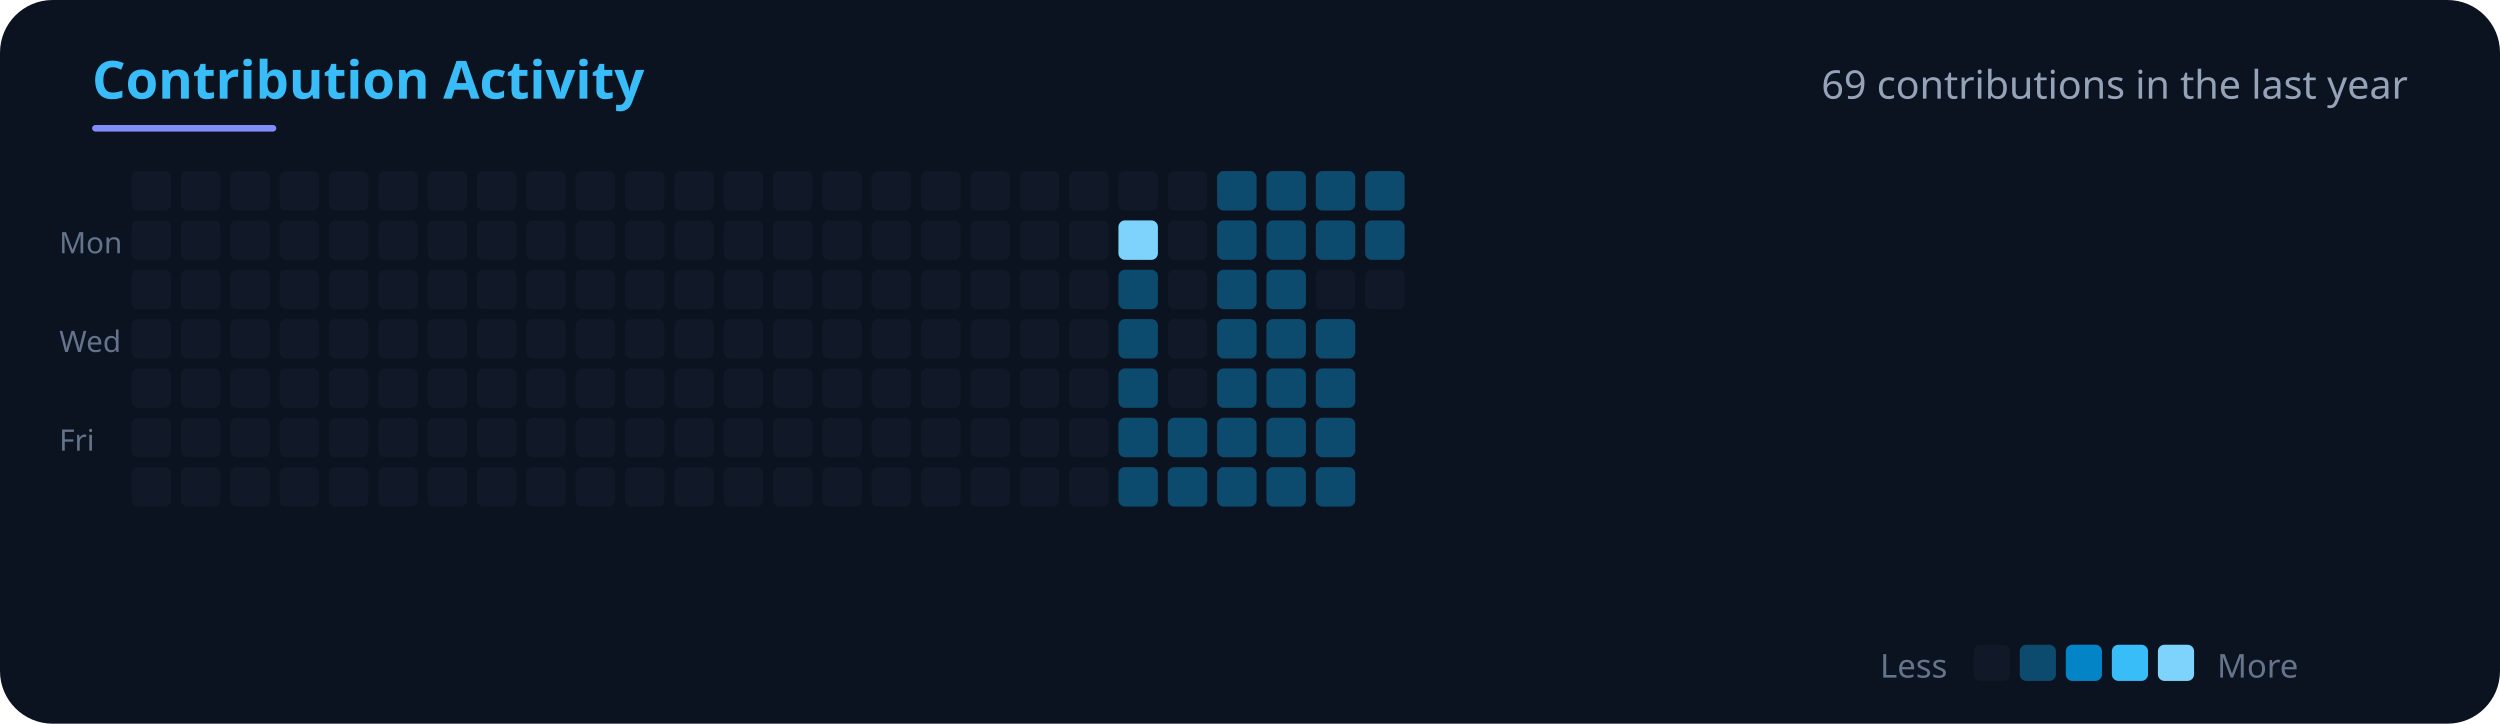
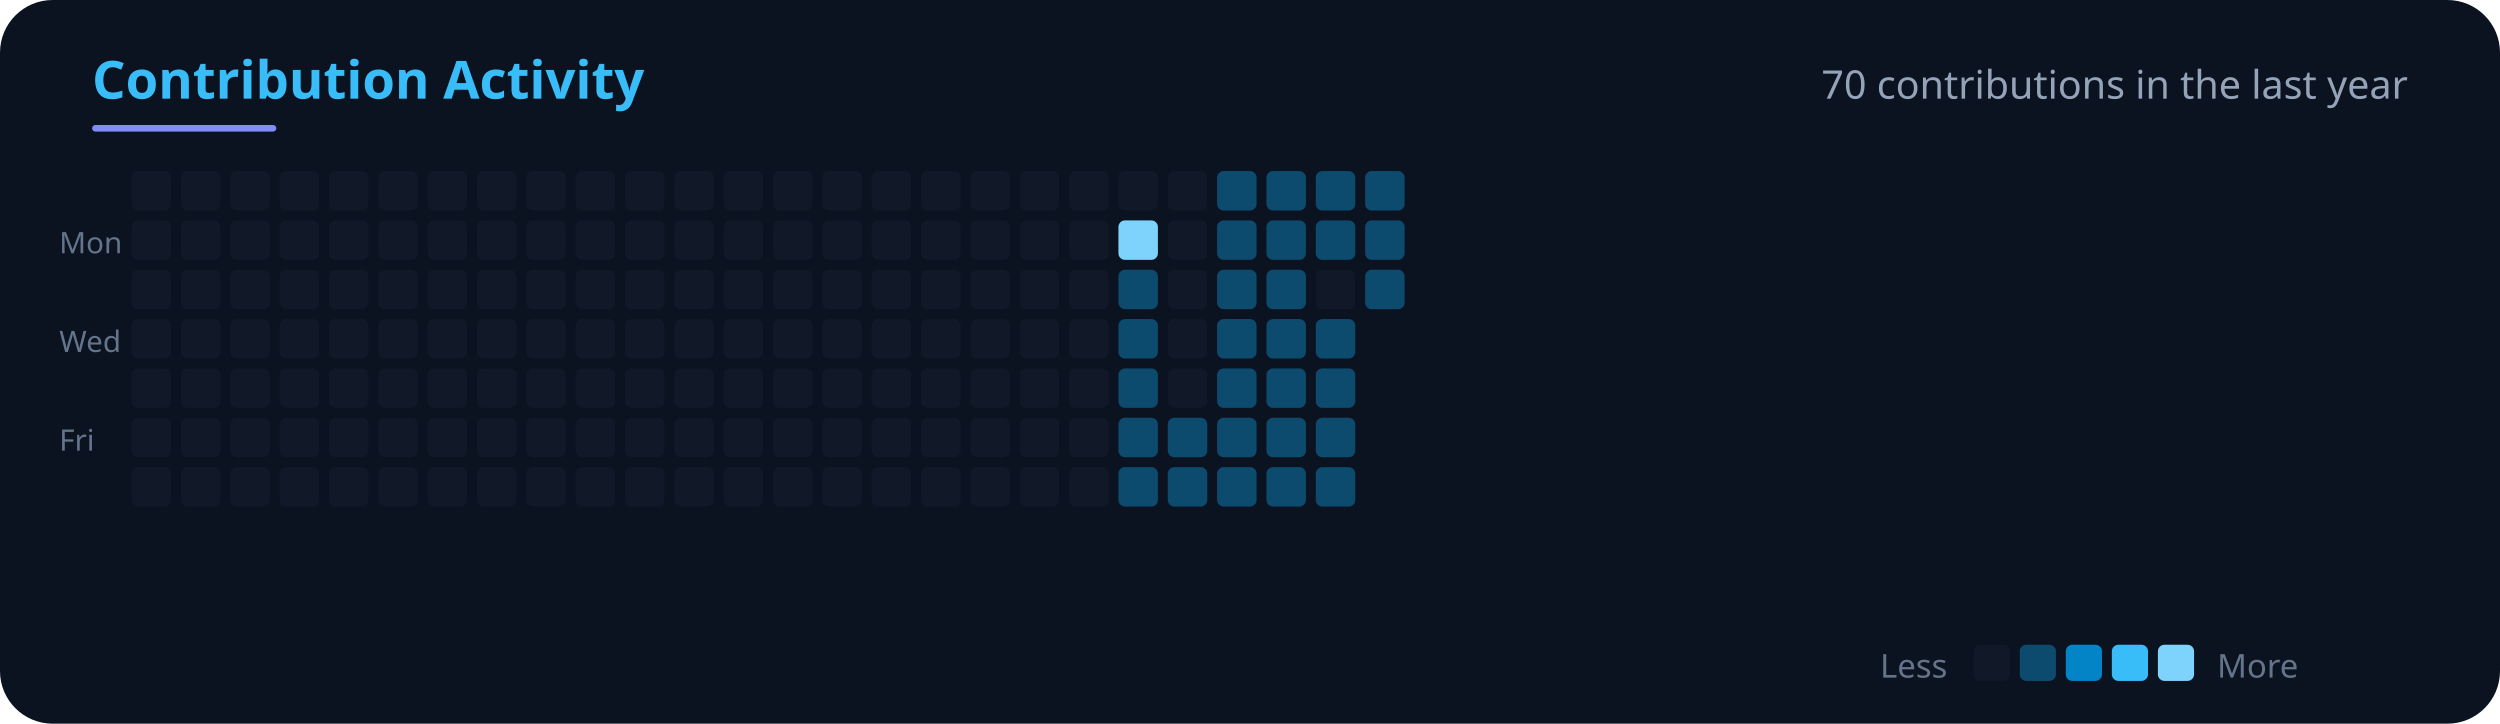
<svg xmlns="http://www.w3.org/2000/svg" width="760" height="220" viewBox="0 0 760 220" role="img">
  <rect width="100%" height="100%" rx="16" fill="#0B1220" />
  <text x="28" y="30" fill="#38BDF8" font-family="Segoe UI, Ubuntu, sans-serif" font-size="16" font-weight="700">Contribution Activity</text>
-   <text x="732" y="30" text-anchor="end" fill="#94A3B8" font-family="Segoe UI, Ubuntu, sans-serif" font-size="12">69 contributions in the last year</text>
+   <text x="732" y="30" text-anchor="end" fill="#94A3B8" font-family="Segoe UI, Ubuntu, sans-serif" font-size="12">70 contributions in the last year</text>
  <rect x="28" y="38" width="56" height="2" rx="1" fill="#818CF8" />
  <text x="18" y="77" fill="#64748B" font-family="Segoe UI, Ubuntu, sans-serif" font-size="9">Mon</text>
  <text x="18" y="107" fill="#64748B" font-family="Segoe UI, Ubuntu, sans-serif" font-size="9">Wed</text>
  <text x="18" y="137" fill="#64748B" font-family="Segoe UI, Ubuntu, sans-serif" font-size="9">Fri</text>
  <rect x="40" y="52" width="12" height="12" rx="2" fill="#111827" />
  <rect x="40" y="67" width="12" height="12" rx="2" fill="#111827" />
  <rect x="40" y="82" width="12" height="12" rx="2" fill="#111827" />
  <rect x="40" y="97" width="12" height="12" rx="2" fill="#111827" />
  <rect x="40" y="112" width="12" height="12" rx="2" fill="#111827" />
  <rect x="40" y="127" width="12" height="12" rx="2" fill="#111827" />
  <rect x="40" y="142" width="12" height="12" rx="2" fill="#111827" />
  <rect x="55" y="52" width="12" height="12" rx="2" fill="#111827" />
  <rect x="55" y="67" width="12" height="12" rx="2" fill="#111827" />
  <rect x="55" y="82" width="12" height="12" rx="2" fill="#111827" />
  <rect x="55" y="97" width="12" height="12" rx="2" fill="#111827" />
  <rect x="55" y="112" width="12" height="12" rx="2" fill="#111827" />
  <rect x="55" y="127" width="12" height="12" rx="2" fill="#111827" />
  <rect x="55" y="142" width="12" height="12" rx="2" fill="#111827" />
  <rect x="70" y="52" width="12" height="12" rx="2" fill="#111827" />
  <rect x="70" y="67" width="12" height="12" rx="2" fill="#111827" />
  <rect x="70" y="82" width="12" height="12" rx="2" fill="#111827" />
  <rect x="70" y="97" width="12" height="12" rx="2" fill="#111827" />
  <rect x="70" y="112" width="12" height="12" rx="2" fill="#111827" />
  <rect x="70" y="127" width="12" height="12" rx="2" fill="#111827" />
  <rect x="70" y="142" width="12" height="12" rx="2" fill="#111827" />
  <rect x="85" y="52" width="12" height="12" rx="2" fill="#111827" />
  <rect x="85" y="67" width="12" height="12" rx="2" fill="#111827" />
  <rect x="85" y="82" width="12" height="12" rx="2" fill="#111827" />
  <rect x="85" y="97" width="12" height="12" rx="2" fill="#111827" />
  <rect x="85" y="112" width="12" height="12" rx="2" fill="#111827" />
  <rect x="85" y="127" width="12" height="12" rx="2" fill="#111827" />
  <rect x="85" y="142" width="12" height="12" rx="2" fill="#111827" />
  <rect x="100" y="52" width="12" height="12" rx="2" fill="#111827" />
  <rect x="100" y="67" width="12" height="12" rx="2" fill="#111827" />
  <rect x="100" y="82" width="12" height="12" rx="2" fill="#111827" />
  <rect x="100" y="97" width="12" height="12" rx="2" fill="#111827" />
  <rect x="100" y="112" width="12" height="12" rx="2" fill="#111827" />
  <rect x="100" y="127" width="12" height="12" rx="2" fill="#111827" />
  <rect x="100" y="142" width="12" height="12" rx="2" fill="#111827" />
  <rect x="115" y="52" width="12" height="12" rx="2" fill="#111827" />
  <rect x="115" y="67" width="12" height="12" rx="2" fill="#111827" />
  <rect x="115" y="82" width="12" height="12" rx="2" fill="#111827" />
  <rect x="115" y="97" width="12" height="12" rx="2" fill="#111827" />
  <rect x="115" y="112" width="12" height="12" rx="2" fill="#111827" />
  <rect x="115" y="127" width="12" height="12" rx="2" fill="#111827" />
  <rect x="115" y="142" width="12" height="12" rx="2" fill="#111827" />
  <rect x="130" y="52" width="12" height="12" rx="2" fill="#111827" />
  <rect x="130" y="67" width="12" height="12" rx="2" fill="#111827" />
  <rect x="130" y="82" width="12" height="12" rx="2" fill="#111827" />
  <rect x="130" y="97" width="12" height="12" rx="2" fill="#111827" />
  <rect x="130" y="112" width="12" height="12" rx="2" fill="#111827" />
  <rect x="130" y="127" width="12" height="12" rx="2" fill="#111827" />
  <rect x="130" y="142" width="12" height="12" rx="2" fill="#111827" />
  <rect x="145" y="52" width="12" height="12" rx="2" fill="#111827" />
  <rect x="145" y="67" width="12" height="12" rx="2" fill="#111827" />
  <rect x="145" y="82" width="12" height="12" rx="2" fill="#111827" />
  <rect x="145" y="97" width="12" height="12" rx="2" fill="#111827" />
  <rect x="145" y="112" width="12" height="12" rx="2" fill="#111827" />
  <rect x="145" y="127" width="12" height="12" rx="2" fill="#111827" />
  <rect x="145" y="142" width="12" height="12" rx="2" fill="#111827" />
  <rect x="160" y="52" width="12" height="12" rx="2" fill="#111827" />
  <rect x="160" y="67" width="12" height="12" rx="2" fill="#111827" />
  <rect x="160" y="82" width="12" height="12" rx="2" fill="#111827" />
  <rect x="160" y="97" width="12" height="12" rx="2" fill="#111827" />
  <rect x="160" y="112" width="12" height="12" rx="2" fill="#111827" />
  <rect x="160" y="127" width="12" height="12" rx="2" fill="#111827" />
  <rect x="160" y="142" width="12" height="12" rx="2" fill="#111827" />
  <rect x="175" y="52" width="12" height="12" rx="2" fill="#111827" />
  <rect x="175" y="67" width="12" height="12" rx="2" fill="#111827" />
  <rect x="175" y="82" width="12" height="12" rx="2" fill="#111827" />
  <rect x="175" y="97" width="12" height="12" rx="2" fill="#111827" />
  <rect x="175" y="112" width="12" height="12" rx="2" fill="#111827" />
  <rect x="175" y="127" width="12" height="12" rx="2" fill="#111827" />
  <rect x="175" y="142" width="12" height="12" rx="2" fill="#111827" />
  <rect x="190" y="52" width="12" height="12" rx="2" fill="#111827" />
  <rect x="190" y="67" width="12" height="12" rx="2" fill="#111827" />
  <rect x="190" y="82" width="12" height="12" rx="2" fill="#111827" />
  <rect x="190" y="97" width="12" height="12" rx="2" fill="#111827" />
  <rect x="190" y="112" width="12" height="12" rx="2" fill="#111827" />
  <rect x="190" y="127" width="12" height="12" rx="2" fill="#111827" />
  <rect x="190" y="142" width="12" height="12" rx="2" fill="#111827" />
  <rect x="205" y="52" width="12" height="12" rx="2" fill="#111827" />
  <rect x="205" y="67" width="12" height="12" rx="2" fill="#111827" />
  <rect x="205" y="82" width="12" height="12" rx="2" fill="#111827" />
  <rect x="205" y="97" width="12" height="12" rx="2" fill="#111827" />
  <rect x="205" y="112" width="12" height="12" rx="2" fill="#111827" />
  <rect x="205" y="127" width="12" height="12" rx="2" fill="#111827" />
  <rect x="205" y="142" width="12" height="12" rx="2" fill="#111827" />
  <rect x="220" y="52" width="12" height="12" rx="2" fill="#111827" />
  <rect x="220" y="67" width="12" height="12" rx="2" fill="#111827" />
  <rect x="220" y="82" width="12" height="12" rx="2" fill="#111827" />
  <rect x="220" y="97" width="12" height="12" rx="2" fill="#111827" />
  <rect x="220" y="112" width="12" height="12" rx="2" fill="#111827" />
  <rect x="220" y="127" width="12" height="12" rx="2" fill="#111827" />
  <rect x="220" y="142" width="12" height="12" rx="2" fill="#111827" />
  <rect x="235" y="52" width="12" height="12" rx="2" fill="#111827" />
  <rect x="235" y="67" width="12" height="12" rx="2" fill="#111827" />
  <rect x="235" y="82" width="12" height="12" rx="2" fill="#111827" />
  <rect x="235" y="97" width="12" height="12" rx="2" fill="#111827" />
  <rect x="235" y="112" width="12" height="12" rx="2" fill="#111827" />
  <rect x="235" y="127" width="12" height="12" rx="2" fill="#111827" />
  <rect x="235" y="142" width="12" height="12" rx="2" fill="#111827" />
  <rect x="250" y="52" width="12" height="12" rx="2" fill="#111827" />
  <rect x="250" y="67" width="12" height="12" rx="2" fill="#111827" />
  <rect x="250" y="82" width="12" height="12" rx="2" fill="#111827" />
  <rect x="250" y="97" width="12" height="12" rx="2" fill="#111827" />
  <rect x="250" y="112" width="12" height="12" rx="2" fill="#111827" />
  <rect x="250" y="127" width="12" height="12" rx="2" fill="#111827" />
  <rect x="250" y="142" width="12" height="12" rx="2" fill="#111827" />
  <rect x="265" y="52" width="12" height="12" rx="2" fill="#111827" />
  <rect x="265" y="67" width="12" height="12" rx="2" fill="#111827" />
  <rect x="265" y="82" width="12" height="12" rx="2" fill="#111827" />
  <rect x="265" y="97" width="12" height="12" rx="2" fill="#111827" />
  <rect x="265" y="112" width="12" height="12" rx="2" fill="#111827" />
  <rect x="265" y="127" width="12" height="12" rx="2" fill="#111827" />
  <rect x="265" y="142" width="12" height="12" rx="2" fill="#111827" />
  <rect x="280" y="52" width="12" height="12" rx="2" fill="#111827" />
  <rect x="280" y="67" width="12" height="12" rx="2" fill="#111827" />
  <rect x="280" y="82" width="12" height="12" rx="2" fill="#111827" />
  <rect x="280" y="97" width="12" height="12" rx="2" fill="#111827" />
  <rect x="280" y="112" width="12" height="12" rx="2" fill="#111827" />
  <rect x="280" y="127" width="12" height="12" rx="2" fill="#111827" />
  <rect x="280" y="142" width="12" height="12" rx="2" fill="#111827" />
  <rect x="295" y="52" width="12" height="12" rx="2" fill="#111827" />
  <rect x="295" y="67" width="12" height="12" rx="2" fill="#111827" />
  <rect x="295" y="82" width="12" height="12" rx="2" fill="#111827" />
  <rect x="295" y="97" width="12" height="12" rx="2" fill="#111827" />
  <rect x="295" y="112" width="12" height="12" rx="2" fill="#111827" />
  <rect x="295" y="127" width="12" height="12" rx="2" fill="#111827" />
  <rect x="295" y="142" width="12" height="12" rx="2" fill="#111827" />
  <rect x="310" y="52" width="12" height="12" rx="2" fill="#111827" />
  <rect x="310" y="67" width="12" height="12" rx="2" fill="#111827" />
  <rect x="310" y="82" width="12" height="12" rx="2" fill="#111827" />
  <rect x="310" y="97" width="12" height="12" rx="2" fill="#111827" />
  <rect x="310" y="112" width="12" height="12" rx="2" fill="#111827" />
  <rect x="310" y="127" width="12" height="12" rx="2" fill="#111827" />
  <rect x="310" y="142" width="12" height="12" rx="2" fill="#111827" />
  <rect x="325" y="52" width="12" height="12" rx="2" fill="#111827" />
  <rect x="325" y="67" width="12" height="12" rx="2" fill="#111827" />
  <rect x="325" y="82" width="12" height="12" rx="2" fill="#111827" />
  <rect x="325" y="97" width="12" height="12" rx="2" fill="#111827" />
  <rect x="325" y="112" width="12" height="12" rx="2" fill="#111827" />
  <rect x="325" y="127" width="12" height="12" rx="2" fill="#111827" />
  <rect x="325" y="142" width="12" height="12" rx="2" fill="#111827" />
  <rect x="340" y="52" width="12" height="12" rx="2" fill="#111827" />
  <rect x="340" y="67" width="12" height="12" rx="2" fill="#7DD3FC" />
  <rect x="340" y="82" width="12" height="12" rx="2" fill="#0C4A6E" />
  <rect x="340" y="97" width="12" height="12" rx="2" fill="#0C4A6E" />
  <rect x="340" y="112" width="12" height="12" rx="2" fill="#0C4A6E" />
  <rect x="340" y="127" width="12" height="12" rx="2" fill="#0C4A6E" />
  <rect x="340" y="142" width="12" height="12" rx="2" fill="#0C4A6E" />
  <rect x="355" y="52" width="12" height="12" rx="2" fill="#111827" />
  <rect x="355" y="67" width="12" height="12" rx="2" fill="#111827" />
  <rect x="355" y="82" width="12" height="12" rx="2" fill="#111827" />
  <rect x="355" y="97" width="12" height="12" rx="2" fill="#111827" />
  <rect x="355" y="112" width="12" height="12" rx="2" fill="#111827" />
  <rect x="355" y="127" width="12" height="12" rx="2" fill="#0C4A6E" />
  <rect x="355" y="142" width="12" height="12" rx="2" fill="#0C4A6E" />
  <rect x="370" y="52" width="12" height="12" rx="2" fill="#0C4A6E" />
  <rect x="370" y="67" width="12" height="12" rx="2" fill="#0C4A6E" />
  <rect x="370" y="82" width="12" height="12" rx="2" fill="#0C4A6E" />
  <rect x="370" y="97" width="12" height="12" rx="2" fill="#0C4A6E" />
  <rect x="370" y="112" width="12" height="12" rx="2" fill="#0C4A6E" />
  <rect x="370" y="127" width="12" height="12" rx="2" fill="#0C4A6E" />
  <rect x="370" y="142" width="12" height="12" rx="2" fill="#0C4A6E" />
  <rect x="385" y="52" width="12" height="12" rx="2" fill="#0C4A6E" />
  <rect x="385" y="67" width="12" height="12" rx="2" fill="#0C4A6E" />
  <rect x="385" y="82" width="12" height="12" rx="2" fill="#0C4A6E" />
  <rect x="385" y="97" width="12" height="12" rx="2" fill="#0C4A6E" />
  <rect x="385" y="112" width="12" height="12" rx="2" fill="#0C4A6E" />
  <rect x="385" y="127" width="12" height="12" rx="2" fill="#0C4A6E" />
  <rect x="385" y="142" width="12" height="12" rx="2" fill="#0C4A6E" />
  <rect x="400" y="52" width="12" height="12" rx="2" fill="#0C4A6E" />
  <rect x="400" y="67" width="12" height="12" rx="2" fill="#0C4A6E" />
  <rect x="400" y="82" width="12" height="12" rx="2" fill="#111827" />
  <rect x="400" y="97" width="12" height="12" rx="2" fill="#0C4A6E" />
  <rect x="400" y="112" width="12" height="12" rx="2" fill="#0C4A6E" />
  <rect x="400" y="127" width="12" height="12" rx="2" fill="#0C4A6E" />
  <rect x="400" y="142" width="12" height="12" rx="2" fill="#0C4A6E" />
  <rect x="415" y="52" width="12" height="12" rx="2" fill="#0C4A6E" />
  <rect x="415" y="67" width="12" height="12" rx="2" fill="#0C4A6E" />
-   <rect x="415" y="82" width="12" height="12" rx="2" fill="#111827" />
+   <rect x="415" y="82" width="12" height="12" rx="2" fill="#0C4A6E" />
  <text x="592" y="206" text-anchor="end" fill="#64748B" font-size="10" font-family="Segoe UI, Ubuntu, sans-serif">Less</text>
  <rect x="600" y="196" width="11" height="11" rx="2" fill="#111827" />
  <rect x="614" y="196" width="11" height="11" rx="2" fill="#0C4A6E" />
  <rect x="628" y="196" width="11" height="11" rx="2" fill="#0284C7" />
  <rect x="642" y="196" width="11" height="11" rx="2" fill="#38BDF8" />
  <rect x="656" y="196" width="11" height="11" rx="2" fill="#7DD3FC" />
  <text x="674" y="206" fill="#64748B" font-size="10" font-family="Segoe UI, Ubuntu, sans-serif">More</text>
</svg>
